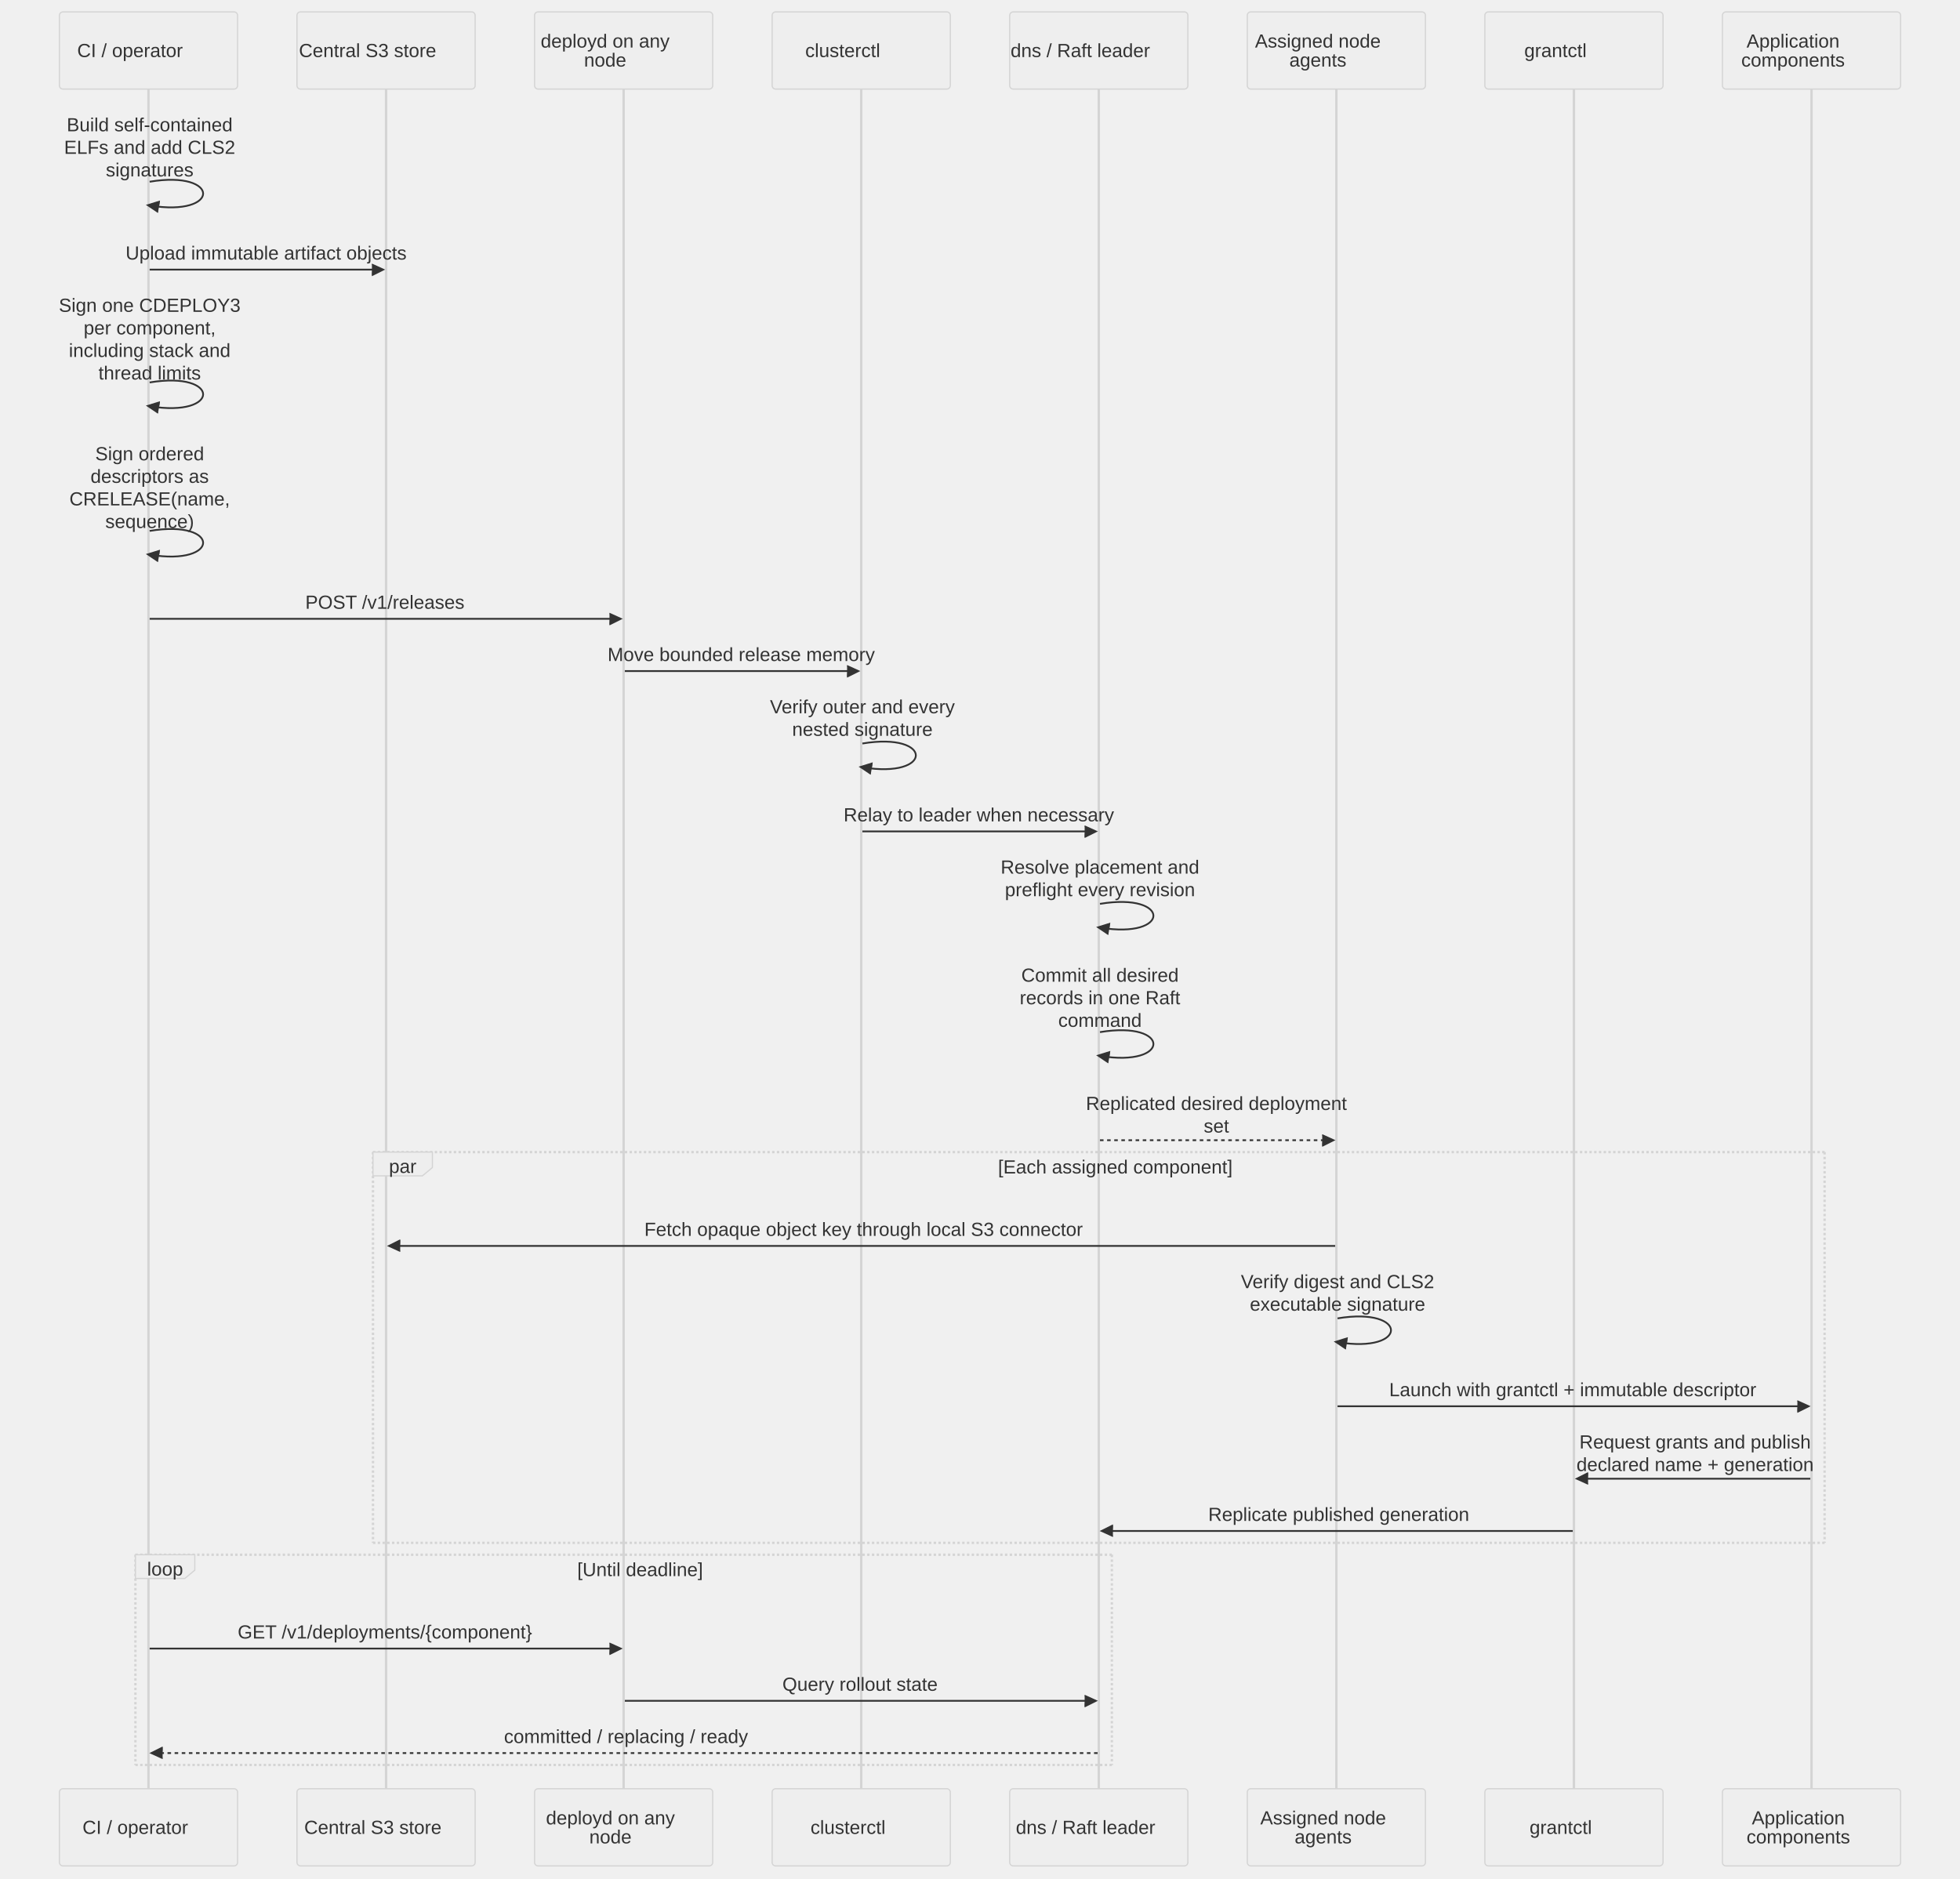
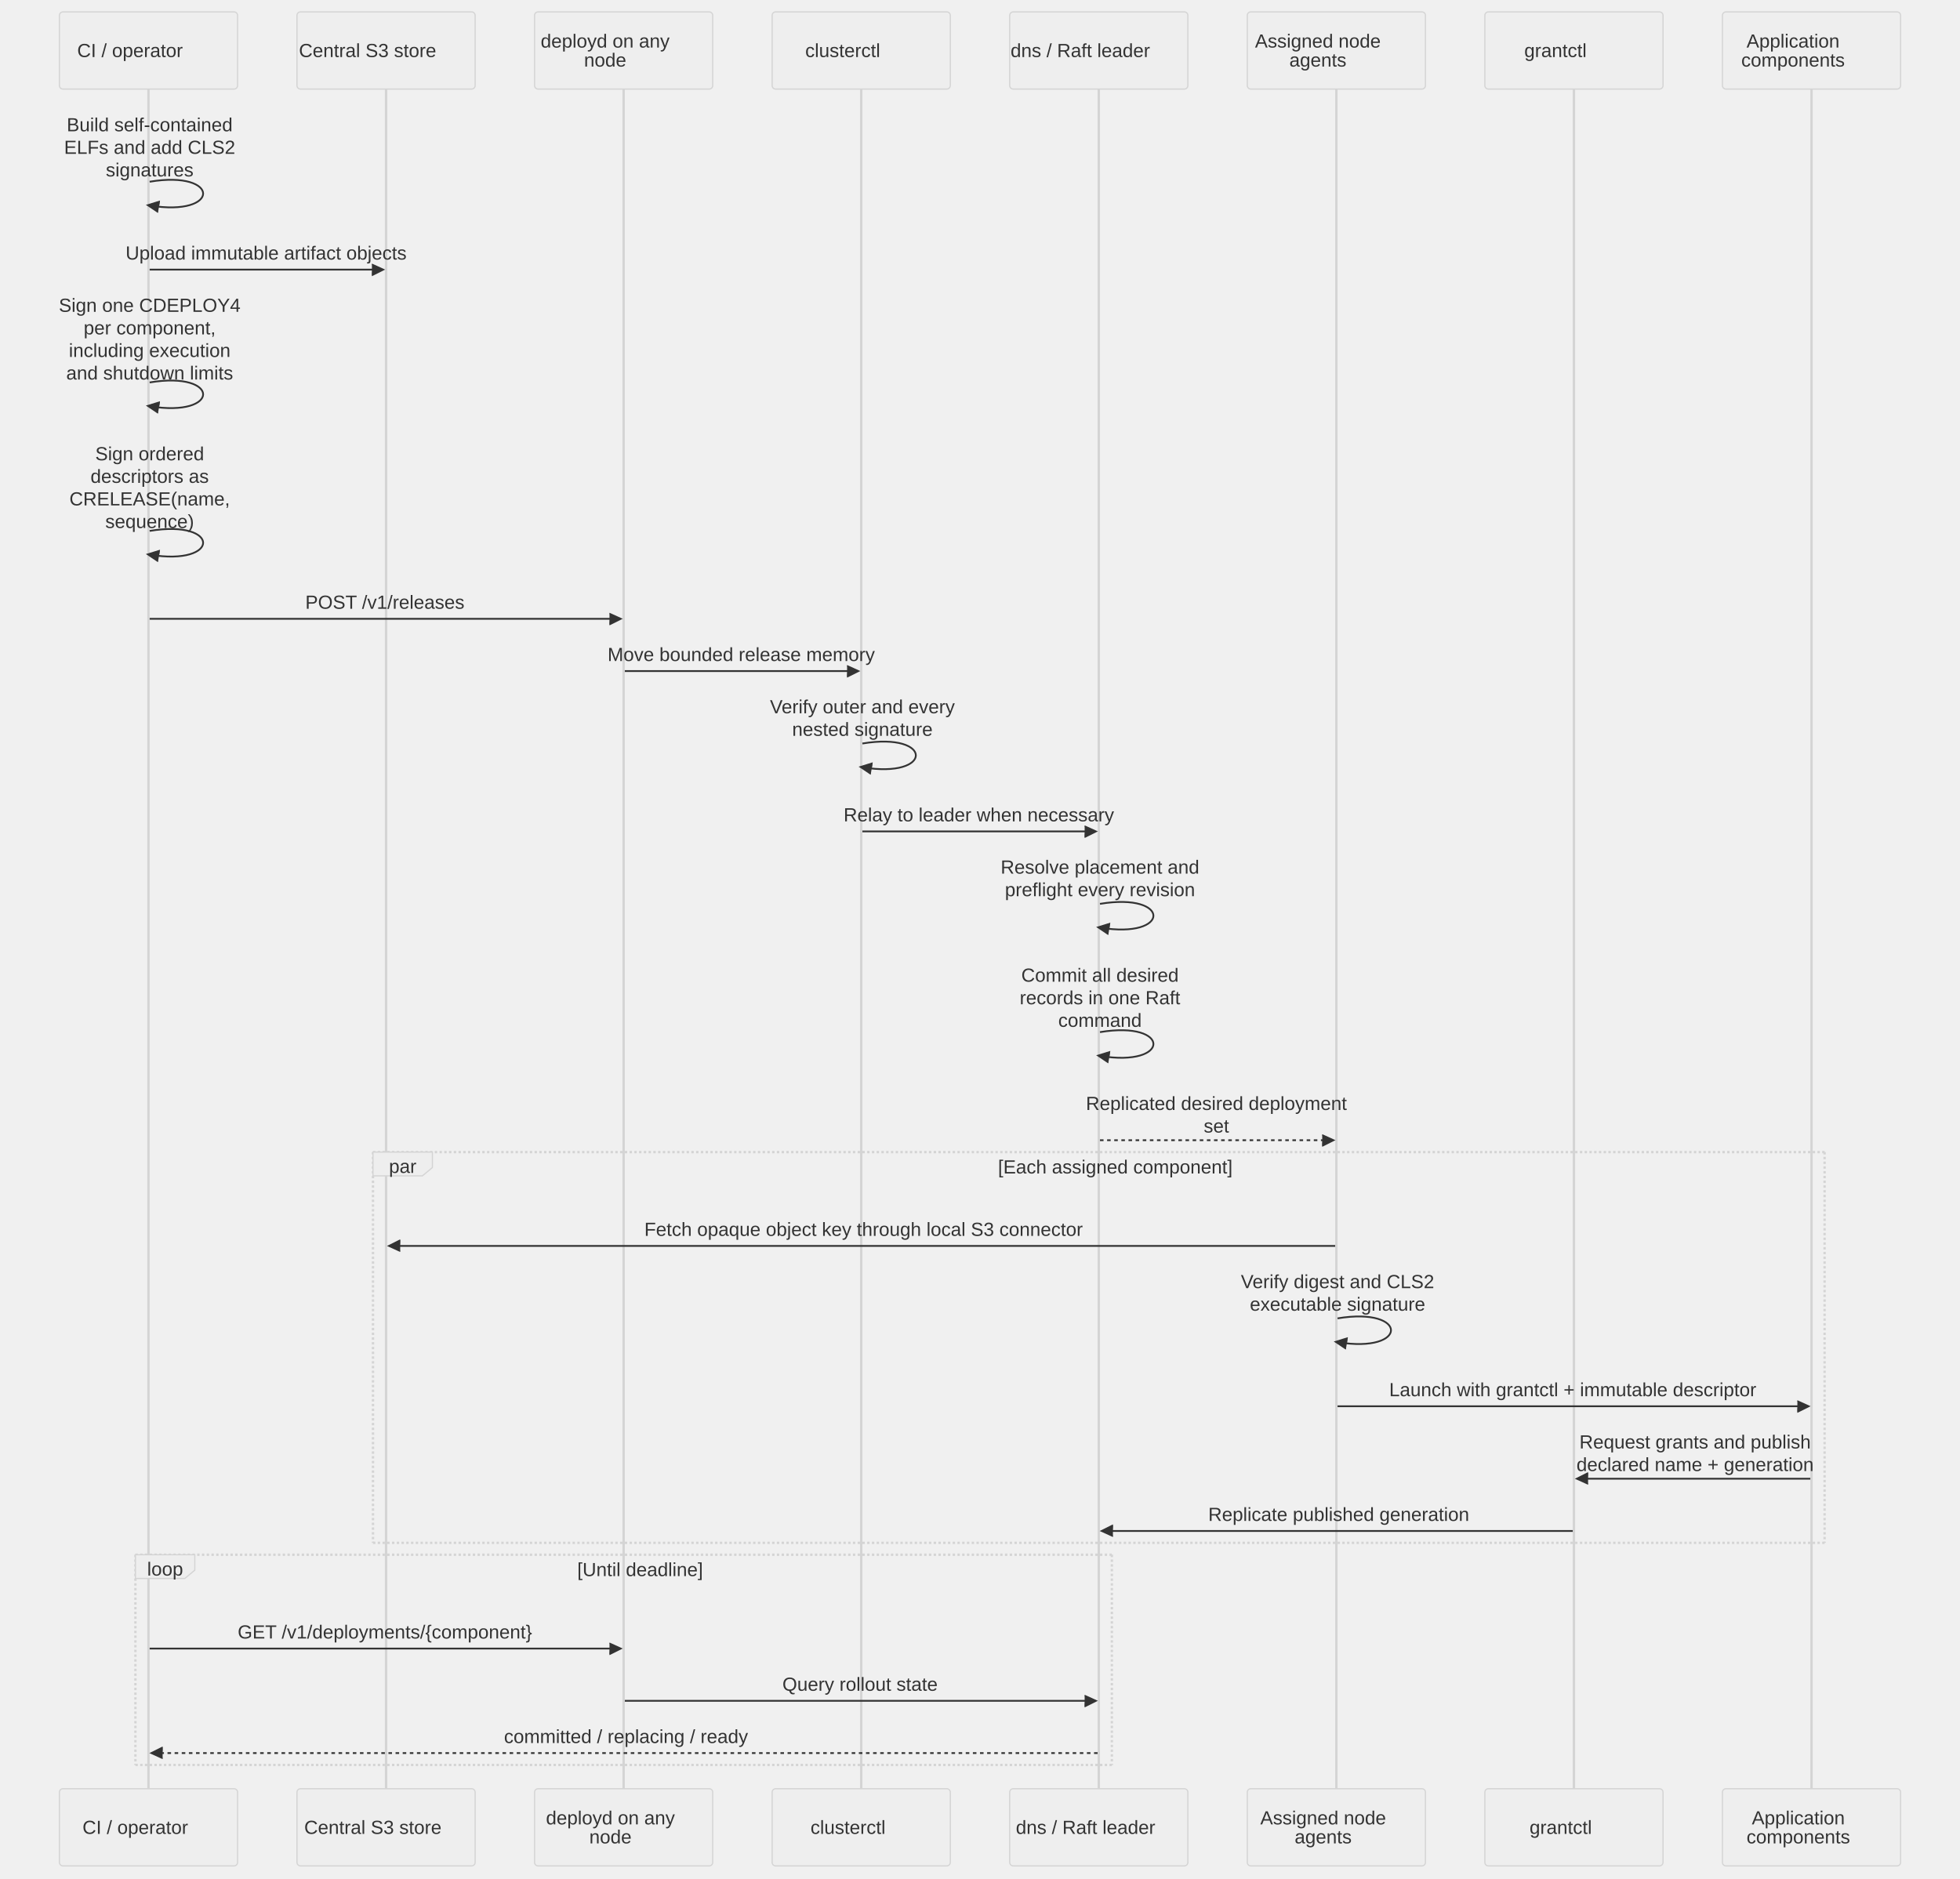
<svg xmlns="http://www.w3.org/2000/svg" xml:space="preserve" id="my-svg" width="100%" style="max-width: 1650px; background-color: white;" viewBox="-50 -10 1650 1582" role="graphics-document document" aria-roledescription="sequence">
  <g>
    <rect x="1400" y="1496" fill="#eaeaea" stroke="#666" width="150" height="65" name="P" rx="3" ry="3" class="actor actor-bottom" />
    <text x="1475" y="1528.5" dominant-baseline="central" alignment-baseline="central" class="actor actor-box" style="text-anchor: middle; font-size: 16px; font-weight: 400;">
      <tspan x="1475" dy="-8">Application</tspan>
    </text>
    <text x="1475" y="1528.5" dominant-baseline="central" alignment-baseline="central" class="actor actor-box" style="text-anchor: middle; font-size: 16px; font-weight: 400;">
      <tspan x="1475" dy="8">components</tspan>
    </text>
  </g>
  <g>
    <rect x="1200" y="1496" fill="#eaeaea" stroke="#666" width="150" height="65" name="G" rx="3" ry="3" class="actor actor-bottom" />
    <text x="1275" y="1528.5" dominant-baseline="central" alignment-baseline="central" class="actor actor-box" style="text-anchor: middle; font-size: 16px; font-weight: 400;">
      <tspan x="1275" dy="0">grantctl</tspan>
    </text>
  </g>
  <g>
    <rect x="1000" y="1496" fill="#eaeaea" stroke="#666" width="150" height="65" name="A" rx="3" ry="3" class="actor actor-bottom" />
    <text x="1075" y="1528.5" dominant-baseline="central" alignment-baseline="central" class="actor actor-box" style="text-anchor: middle; font-size: 16px; font-weight: 400;">
      <tspan x="1075" dy="-8">Assigned node</tspan>
    </text>
    <text x="1075" y="1528.5" dominant-baseline="central" alignment-baseline="central" class="actor actor-box" style="text-anchor: middle; font-size: 16px; font-weight: 400;">
      <tspan x="1075" dy="8">agents</tspan>
    </text>
  </g>
  <g>
    <rect x="800" y="1496" fill="#eaeaea" stroke="#666" width="150" height="65" name="R" rx="3" ry="3" class="actor actor-bottom" />
    <text x="875" y="1528.5" dominant-baseline="central" alignment-baseline="central" class="actor actor-box" style="text-anchor: middle; font-size: 16px; font-weight: 400;">
      <tspan x="875" dy="0">dns / Raft leader</tspan>
    </text>
  </g>
  <g>
    <rect x="600" y="1496" fill="#eaeaea" stroke="#666" width="150" height="65" name="X" rx="3" ry="3" class="actor actor-bottom" />
    <text x="675" y="1528.5" dominant-baseline="central" alignment-baseline="central" class="actor actor-box" style="text-anchor: middle; font-size: 16px; font-weight: 400;">
      <tspan x="675" dy="0">clusterctl</tspan>
    </text>
  </g>
  <g>
    <rect x="400" y="1496" fill="#eaeaea" stroke="#666" width="150" height="65" name="D" rx="3" ry="3" class="actor actor-bottom" />
    <text x="475" y="1528.5" dominant-baseline="central" alignment-baseline="central" class="actor actor-box" style="text-anchor: middle; font-size: 16px; font-weight: 400;">
      <tspan x="475" dy="-8">deployd on any</tspan>
    </text>
    <text x="475" y="1528.5" dominant-baseline="central" alignment-baseline="central" class="actor actor-box" style="text-anchor: middle; font-size: 16px; font-weight: 400;">
      <tspan x="475" dy="8">node</tspan>
    </text>
  </g>
  <g>
    <rect x="200" y="1496" fill="#eaeaea" stroke="#666" width="150" height="65" name="O" rx="3" ry="3" class="actor actor-bottom" />
    <text x="275" y="1528.5" dominant-baseline="central" alignment-baseline="central" class="actor actor-box" style="text-anchor: middle; font-size: 16px; font-weight: 400;">
      <tspan x="275" dy="0">Central S3 store</tspan>
    </text>
  </g>
  <g>
    <rect x="0" y="1496" fill="#eaeaea" stroke="#666" width="150" height="65" name="C" rx="3" ry="3" class="actor actor-bottom" />
    <text x="75" y="1528.5" dominant-baseline="central" alignment-baseline="central" class="actor actor-box" style="text-anchor: middle; font-size: 16px; font-weight: 400;">
      <tspan x="75" dy="0">CI / operator</tspan>
    </text>
  </g>
  <g>
    <line id="actor7" x1="1475" y1="65" x2="1475" y2="1496" class="actor-line 200" stroke-width="0.5px" stroke="#999" name="P" data-et="life-line" data-id="P" />
    <g id="root-7" data-et="participant" data-type="participant" data-id="P">
      <rect x="1400" y="0" fill="#eaeaea" stroke="#666" width="150" height="65" name="P" rx="3" ry="3" class="actor actor-top" />
      <text x="1475" y="32.5" dominant-baseline="central" alignment-baseline="central" class="actor actor-box" style="text-anchor: middle; font-size: 16px; font-weight: 400;">
        <tspan x="1475" dy="-8">Application</tspan>
      </text>
      <text x="1475" y="32.5" dominant-baseline="central" alignment-baseline="central" class="actor actor-box" style="text-anchor: middle; font-size: 16px; font-weight: 400;">
        <tspan x="1475" dy="8">components</tspan>
      </text>
    </g>
  </g>
  <g>
    <line id="actor6" x1="1275" y1="65" x2="1275" y2="1496" class="actor-line 200" stroke-width="0.5px" stroke="#999" name="G" data-et="life-line" data-id="G" />
    <g id="root-6" data-et="participant" data-type="participant" data-id="G">
      <rect x="1200" y="0" fill="#eaeaea" stroke="#666" width="150" height="65" name="G" rx="3" ry="3" class="actor actor-top" />
      <text x="1275" y="32.5" dominant-baseline="central" alignment-baseline="central" class="actor actor-box" style="text-anchor: middle; font-size: 16px; font-weight: 400;">
        <tspan x="1275" dy="0">grantctl</tspan>
      </text>
    </g>
  </g>
  <g>
    <line id="actor5" x1="1075" y1="65" x2="1075" y2="1496" class="actor-line 200" stroke-width="0.5px" stroke="#999" name="A" data-et="life-line" data-id="A" />
    <g id="root-5" data-et="participant" data-type="participant" data-id="A">
      <rect x="1000" y="0" fill="#eaeaea" stroke="#666" width="150" height="65" name="A" rx="3" ry="3" class="actor actor-top" />
      <text x="1075" y="32.5" dominant-baseline="central" alignment-baseline="central" class="actor actor-box" style="text-anchor: middle; font-size: 16px; font-weight: 400;">
        <tspan x="1075" dy="-8">Assigned node</tspan>
      </text>
      <text x="1075" y="32.5" dominant-baseline="central" alignment-baseline="central" class="actor actor-box" style="text-anchor: middle; font-size: 16px; font-weight: 400;">
        <tspan x="1075" dy="8">agents</tspan>
      </text>
    </g>
  </g>
  <g>
    <line id="actor4" x1="875" y1="65" x2="875" y2="1496" class="actor-line 200" stroke-width="0.5px" stroke="#999" name="R" data-et="life-line" data-id="R" />
    <g id="root-4" data-et="participant" data-type="participant" data-id="R">
      <rect x="800" y="0" fill="#eaeaea" stroke="#666" width="150" height="65" name="R" rx="3" ry="3" class="actor actor-top" />
      <text x="875" y="32.5" dominant-baseline="central" alignment-baseline="central" class="actor actor-box" style="text-anchor: middle; font-size: 16px; font-weight: 400;">
        <tspan x="875" dy="0">dns / Raft leader</tspan>
      </text>
    </g>
  </g>
  <g>
    <line id="actor3" x1="675" y1="65" x2="675" y2="1496" class="actor-line 200" stroke-width="0.5px" stroke="#999" name="X" data-et="life-line" data-id="X" />
    <g id="root-3" data-et="participant" data-type="participant" data-id="X">
      <rect x="600" y="0" fill="#eaeaea" stroke="#666" width="150" height="65" name="X" rx="3" ry="3" class="actor actor-top" />
      <text x="675" y="32.5" dominant-baseline="central" alignment-baseline="central" class="actor actor-box" style="text-anchor: middle; font-size: 16px; font-weight: 400;">
        <tspan x="675" dy="0">clusterctl</tspan>
      </text>
    </g>
  </g>
  <g>
    <line id="actor2" x1="475" y1="65" x2="475" y2="1496" class="actor-line 200" stroke-width="0.5px" stroke="#999" name="D" data-et="life-line" data-id="D" />
    <g id="root-2" data-et="participant" data-type="participant" data-id="D">
      <rect x="400" y="0" fill="#eaeaea" stroke="#666" width="150" height="65" name="D" rx="3" ry="3" class="actor actor-top" />
      <text x="475" y="32.5" dominant-baseline="central" alignment-baseline="central" class="actor actor-box" style="text-anchor: middle; font-size: 16px; font-weight: 400;">
        <tspan x="475" dy="-8">deployd on any</tspan>
      </text>
      <text x="475" y="32.5" dominant-baseline="central" alignment-baseline="central" class="actor actor-box" style="text-anchor: middle; font-size: 16px; font-weight: 400;">
        <tspan x="475" dy="8">node</tspan>
      </text>
    </g>
  </g>
  <g>
    <line id="actor1" x1="275" y1="65" x2="275" y2="1496" class="actor-line 200" stroke-width="0.5px" stroke="#999" name="O" data-et="life-line" data-id="O" />
    <g id="root-1" data-et="participant" data-type="participant" data-id="O">
      <rect x="200" y="0" fill="#eaeaea" stroke="#666" width="150" height="65" name="O" rx="3" ry="3" class="actor actor-top" />
      <text x="275" y="32.5" dominant-baseline="central" alignment-baseline="central" class="actor actor-box" style="text-anchor: middle; font-size: 16px; font-weight: 400;">
        <tspan x="275" dy="0">Central S3 store</tspan>
      </text>
    </g>
  </g>
  <g>
    <line id="actor0" x1="75" y1="65" x2="75" y2="1496" class="actor-line 200" stroke-width="0.5px" stroke="#999" name="C" data-et="life-line" data-id="C" />
    <g id="root-0" data-et="participant" data-type="participant" data-id="C">
      <rect x="0" y="0" fill="#eaeaea" stroke="#666" width="150" height="65" name="C" rx="3" ry="3" class="actor actor-top" />
      <text x="75" y="32.5" dominant-baseline="central" alignment-baseline="central" class="actor actor-box" style="text-anchor: middle; font-size: 16px; font-weight: 400;">
        <tspan x="75" dy="0">CI / operator</tspan>
      </text>
    </g>
  </g>
  <style>#my-svg{font-family:"trebuchet ms",verdana,arial,sans-serif;font-size:16px;fill:#000000;}@keyframes edge-animation-frame{from{stroke-dashoffset:0;}}@keyframes dash{to{stroke-dashoffset:0;}}#my-svg .edge-animation-slow{stroke-dasharray:9,5!important;stroke-dashoffset:900;animation:dash 50s linear infinite;stroke-linecap:round;}#my-svg .edge-animation-fast{stroke-dasharray:9,5!important;stroke-dashoffset:900;animation:dash 20s linear infinite;stroke-linecap:round;}#my-svg .error-icon{fill:#552222;}#my-svg .error-text{fill:#552222;stroke:#552222;}#my-svg .edge-thickness-normal{stroke-width:1px;}#my-svg .edge-thickness-thick{stroke-width:3.5px;}#my-svg .edge-pattern-solid{stroke-dasharray:0;}#my-svg .edge-thickness-invisible{stroke-width:0;fill:none;}#my-svg .edge-pattern-dashed{stroke-dasharray:3;}#my-svg .edge-pattern-dotted{stroke-dasharray:2;}#my-svg .marker{fill:#666;stroke:#666;}#my-svg .marker.cross{stroke:#666;}#my-svg svg{font-family:"trebuchet ms",verdana,arial,sans-serif;font-size:16px;}#my-svg p{margin:0;}#my-svg .actor{stroke:hsl(0, 0%, 83%);fill:#eee;stroke-width:1;}#my-svg rect.actor.outer-path[data-look="neo"]{filter:drop-shadow( 1px 2px 2px rgba(185,185,185,1));}#my-svg rect.note[data-look="neo"]{stroke:#999;fill:#666;filter:drop-shadow( 1px 2px 2px rgba(185,185,185,1));}#my-svg text.actor&gt;tspan{fill:#333;stroke:none;}#my-svg .actor-line{stroke:hsl(0, 0%, 83%);}#my-svg .innerArc{stroke-width:1.5;stroke-dasharray:none;}#my-svg .messageLine0{stroke-width:1.5;stroke-dasharray:none;stroke:#333;}#my-svg .messageLine1{stroke-width:1.5;stroke-dasharray:2,2;stroke:#333;}#my-svg [id$="-arrowhead"] path{fill:#333;stroke:#333;}#my-svg .sequenceNumber{fill:white;}#my-svg [id$="-sequencenumber"]{fill:#333;}#my-svg [id$="-crosshead"] path{fill:#333;stroke:#333;}#my-svg .messageText{fill:#333;stroke:none;}#my-svg .labelBox{stroke:hsl(0, 0%, 83%);fill:#eee;filter:none;}#my-svg .labelText,#my-svg .labelText&gt;tspan{fill:#333;stroke:none;}#my-svg .loopText,#my-svg .loopText&gt;tspan{fill:#333;stroke:none;}#my-svg .loopLine{stroke-width:2px;stroke-dasharray:2,2;stroke:hsl(0, 0%, 83%);fill:hsl(0, 0%, 83%);}#my-svg .note{stroke:#999;fill:#666;}#my-svg .noteText,#my-svg .noteText&gt;tspan{fill:#fff;stroke:none;font-weight:normal;}#my-svg .activation0{fill:#f4f4f4;stroke:#666;}#my-svg .activation1{fill:#f4f4f4;stroke:#666;}#my-svg .activation2{fill:#f4f4f4;stroke:#666;}#my-svg .actorPopupMenu{position:absolute;}#my-svg .actorPopupMenuPanel{position:absolute;fill:#eee;box-shadow:0px 8px 16px 0px rgba(0,0,0,0.2);filter:drop-shadow(3px 5px 2px rgb(0 0 0 / 0.4));}#my-svg .actor-man circle,#my-svg line{fill:#eee;stroke-width:2px;}#my-svg g rect.rect{filter:drop-shadow( 1px 2px 2px rgba(185,185,185,1));stroke:#999;}#my-svg .node .neo-node{stroke:#999;}#my-svg [data-look="neo"].node rect,#my-svg [data-look="neo"].cluster rect,#my-svg [data-look="neo"].node polygon{stroke:url(#my-svg-gradient);filter:drop-shadow( 1px 2px 2px rgba(185,185,185,1));}#my-svg [data-look="neo"].node path{stroke:url(#my-svg-gradient);stroke-width:1px;}#my-svg [data-look="neo"].node .outer-path{filter:drop-shadow( 1px 2px 2px rgba(185,185,185,1));}#my-svg [data-look="neo"].node .neo-line path{stroke:#999;filter:none;}#my-svg [data-look="neo"].node circle{stroke:url(#my-svg-gradient);filter:drop-shadow( 1px 2px 2px rgba(185,185,185,1));}#my-svg [data-look="neo"].node circle .state-start{fill:#000000;}#my-svg [data-look="neo"].icon-shape .icon{fill:url(#my-svg-gradient);filter:drop-shadow( 1px 2px 2px rgba(185,185,185,1));}#my-svg [data-look="neo"].icon-shape .icon-neo path{stroke:url(#my-svg-gradient);filter:drop-shadow( 1px 2px 2px rgba(185,185,185,1));}#my-svg :root{--mermaid-font-family:"trebuchet ms",verdana,arial,sans-serif;}</style>
  <g />
  <defs>
    <symbol id="my-svg-computer" width="24" height="24">
      <path transform="scale(.5)" d="M2 2v13h20v-13h-20zm18 11h-16v-9h16v9zm-10.228 6l.466-1h3.524l.467 1h-4.457zm14.228 3h-24l2-6h2.104l-1.33 4h18.45l-1.297-4h2.073l2 6zm-5-10h-14v-7h14v7z" />
    </symbol>
  </defs>
  <defs>
    <symbol id="my-svg-database" fill-rule="evenodd" clip-rule="evenodd">
      <path transform="scale(.5)" d="M12.258.001l.256.004.255.005.253.008.251.01.249.012.247.015.246.016.242.019.241.02.239.023.236.024.233.027.231.028.229.031.225.032.223.034.22.036.217.038.214.04.211.041.208.043.205.045.201.046.198.048.194.05.191.051.187.053.183.054.18.056.175.057.172.059.168.06.163.061.16.063.155.064.15.066.074.033.073.033.071.034.07.034.069.035.068.035.067.035.066.035.064.036.064.036.062.036.06.036.06.037.058.037.058.037.055.038.055.038.053.038.052.038.051.039.05.039.048.039.047.039.045.04.044.04.043.04.041.04.04.041.039.041.037.041.036.041.034.041.033.042.032.042.03.042.029.042.027.042.026.043.024.043.023.043.021.043.02.043.018.044.017.043.015.044.013.044.012.044.011.045.009.044.007.045.006.045.004.045.002.045.001.045v17l-.001.045-.002.045-.004.045-.006.045-.007.045-.009.044-.011.045-.012.044-.013.044-.015.044-.017.043-.018.044-.02.043-.021.043-.023.043-.024.043-.026.043-.027.042-.029.042-.03.042-.032.042-.033.042-.034.041-.036.041-.037.041-.039.041-.04.041-.041.04-.043.04-.044.04-.045.04-.047.039-.048.039-.05.039-.051.039-.052.038-.053.038-.055.038-.055.038-.058.037-.058.037-.06.037-.06.036-.062.036-.064.036-.064.036-.066.035-.067.035-.068.035-.069.035-.07.034-.071.034-.073.033-.074.033-.15.066-.155.064-.16.063-.163.061-.168.06-.172.059-.175.057-.18.056-.183.054-.187.053-.191.051-.194.05-.198.048-.201.046-.205.045-.208.043-.211.041-.214.04-.217.038-.22.036-.223.034-.225.032-.229.031-.231.028-.233.027-.236.024-.239.023-.241.02-.242.019-.246.016-.247.015-.249.012-.251.01-.253.008-.255.005-.256.004-.258.001-.258-.001-.256-.004-.255-.005-.253-.008-.251-.01-.249-.012-.247-.015-.245-.016-.243-.019-.241-.02-.238-.023-.236-.024-.234-.027-.231-.028-.228-.031-.226-.032-.223-.034-.22-.036-.217-.038-.214-.04-.211-.041-.208-.043-.204-.045-.201-.046-.198-.048-.195-.05-.19-.051-.187-.053-.184-.054-.179-.056-.176-.057-.172-.059-.167-.06-.164-.061-.159-.063-.155-.064-.151-.066-.074-.033-.072-.033-.072-.034-.07-.034-.069-.035-.068-.035-.067-.035-.066-.035-.064-.036-.063-.036-.062-.036-.061-.036-.06-.037-.058-.037-.057-.037-.056-.038-.055-.038-.053-.038-.052-.038-.051-.039-.049-.039-.049-.039-.046-.039-.046-.04-.044-.04-.043-.04-.041-.04-.04-.041-.039-.041-.037-.041-.036-.041-.034-.041-.033-.042-.032-.042-.03-.042-.029-.042-.027-.042-.026-.043-.024-.043-.023-.043-.021-.043-.02-.043-.018-.044-.017-.043-.015-.044-.013-.044-.012-.044-.011-.045-.009-.044-.007-.045-.006-.045-.004-.045-.002-.045-.001-.045v-17l.001-.045.002-.045.004-.045.006-.045.007-.045.009-.044.011-.045.012-.044.013-.044.015-.044.017-.043.018-.044.02-.043.021-.043.023-.043.024-.043.026-.043.027-.042.029-.042.03-.042.032-.042.033-.042.034-.041.036-.041.037-.041.039-.041.04-.041.041-.04.043-.04.044-.04.046-.04.046-.039.049-.039.049-.039.051-.039.052-.038.053-.038.055-.038.056-.038.057-.037.058-.037.06-.037.061-.036.062-.036.063-.036.064-.036.066-.035.067-.035.068-.035.069-.035.07-.034.072-.034.072-.033.074-.033.151-.066.155-.064.159-.063.164-.061.167-.06.172-.059.176-.057.179-.056.184-.054.187-.053.19-.051.195-.05.198-.048.201-.046.204-.045.208-.043.211-.041.214-.04.217-.038.22-.036.223-.034.226-.032.228-.031.231-.028.234-.027.236-.024.238-.023.241-.02.243-.019.245-.016.247-.015.249-.012.251-.01.253-.008.255-.005.256-.004.258-.001.258.001zm-9.258 20.499v.01l.001.021.003.021.004.022.005.021.006.022.007.022.009.023.01.022.011.023.012.023.013.023.015.023.016.024.017.023.018.024.019.024.021.024.022.025.023.024.024.025.052.049.056.05.061.051.066.051.07.051.075.051.079.052.084.052.088.052.092.052.097.052.102.051.105.052.11.052.114.051.119.051.123.051.127.05.131.05.135.05.139.048.144.049.147.047.152.047.155.047.16.045.163.045.167.043.171.043.176.041.178.041.183.039.187.039.19.037.194.035.197.035.202.033.204.031.209.03.212.029.216.027.219.025.222.024.226.021.23.02.233.018.236.016.24.015.243.012.246.01.249.008.253.005.256.004.259.001.26-.001.257-.004.254-.005.25-.008.247-.011.244-.012.241-.014.237-.016.233-.018.231-.021.226-.021.224-.024.22-.026.216-.027.212-.028.21-.031.205-.031.202-.034.198-.034.194-.036.191-.037.187-.039.183-.04.179-.04.175-.042.172-.043.168-.044.163-.045.16-.046.155-.046.152-.047.148-.048.143-.049.139-.049.136-.05.131-.05.126-.05.123-.051.118-.052.114-.051.11-.052.106-.052.101-.052.096-.052.092-.052.088-.053.083-.051.079-.052.074-.052.07-.051.065-.051.06-.051.056-.05.051-.05.023-.024.023-.025.021-.024.02-.024.019-.024.018-.024.017-.024.015-.023.014-.024.013-.023.012-.023.01-.023.01-.022.008-.022.006-.022.006-.022.004-.022.004-.021.001-.021.001-.021v-4.127l-.077.055-.08.053-.083.054-.085.053-.087.052-.09.052-.093.051-.095.05-.097.05-.1.049-.102.049-.105.048-.106.047-.109.047-.111.046-.114.045-.115.045-.118.044-.12.043-.122.042-.124.042-.126.041-.128.04-.13.04-.132.038-.134.038-.135.037-.138.037-.139.035-.142.035-.143.034-.144.033-.147.032-.148.031-.15.03-.151.03-.153.029-.154.027-.156.027-.158.026-.159.025-.161.024-.162.023-.163.022-.165.021-.166.02-.167.019-.169.018-.169.017-.171.016-.173.015-.173.014-.175.013-.175.012-.177.011-.178.01-.179.008-.179.008-.181.006-.182.005-.182.004-.184.003-.184.002h-.37l-.184-.002-.184-.003-.182-.004-.182-.005-.181-.006-.179-.008-.179-.008-.178-.01-.176-.011-.176-.012-.175-.013-.173-.014-.172-.015-.171-.016-.17-.017-.169-.018-.167-.019-.166-.02-.165-.021-.163-.022-.162-.023-.161-.024-.159-.025-.157-.026-.156-.027-.155-.027-.153-.029-.151-.03-.15-.03-.148-.031-.146-.032-.145-.033-.143-.034-.141-.035-.14-.035-.137-.037-.136-.037-.134-.038-.132-.038-.13-.04-.128-.04-.126-.041-.124-.042-.122-.042-.12-.044-.117-.043-.116-.045-.113-.045-.112-.046-.109-.047-.106-.047-.105-.048-.102-.049-.1-.049-.097-.05-.095-.05-.093-.052-.09-.051-.087-.052-.085-.053-.083-.054-.08-.054-.077-.054v4.127zm0-5.654v.011l.001.021.003.021.004.021.005.022.006.022.007.022.009.022.01.022.011.023.012.023.013.023.015.024.016.023.017.024.018.024.019.024.021.024.022.024.023.025.024.024.052.05.056.05.061.05.066.051.07.051.075.052.079.051.084.052.088.052.092.052.097.052.102.052.105.052.11.051.114.051.119.052.123.05.127.051.131.05.135.049.139.049.144.048.147.048.152.047.155.046.16.045.163.045.167.044.171.042.176.042.178.04.183.04.187.038.19.037.194.036.197.034.202.033.204.032.209.03.212.028.216.027.219.025.222.024.226.022.23.02.233.018.236.016.24.014.243.012.246.01.249.008.253.006.256.003.259.001.26-.001.257-.003.254-.006.25-.008.247-.01.244-.012.241-.015.237-.016.233-.018.231-.02.226-.022.224-.024.22-.025.216-.027.212-.029.21-.03.205-.032.202-.033.198-.035.194-.036.191-.037.187-.039.183-.039.179-.041.175-.042.172-.043.168-.044.163-.045.16-.045.155-.047.152-.047.148-.048.143-.048.139-.05.136-.049.131-.05.126-.051.123-.051.118-.051.114-.052.11-.052.106-.052.101-.052.096-.052.092-.052.088-.052.083-.052.079-.052.074-.051.07-.052.065-.051.06-.05.056-.051.051-.049.023-.025.023-.024.021-.025.02-.024.019-.024.018-.024.017-.024.015-.023.014-.023.013-.024.012-.022.01-.023.01-.023.008-.022.006-.022.006-.022.004-.021.004-.022.001-.021.001-.021v-4.139l-.077.054-.08.054-.083.054-.085.052-.087.053-.09.051-.093.051-.095.051-.097.05-.1.049-.102.049-.105.048-.106.047-.109.047-.111.046-.114.045-.115.044-.118.044-.12.044-.122.042-.124.042-.126.041-.128.04-.13.039-.132.039-.134.038-.135.037-.138.036-.139.036-.142.035-.143.033-.144.033-.147.033-.148.031-.15.03-.151.03-.153.028-.154.028-.156.027-.158.026-.159.025-.161.024-.162.023-.163.022-.165.021-.166.02-.167.019-.169.018-.169.017-.171.016-.173.015-.173.014-.175.013-.175.012-.177.011-.178.009-.179.009-.179.007-.181.007-.182.005-.182.004-.184.003-.184.002h-.37l-.184-.002-.184-.003-.182-.004-.182-.005-.181-.007-.179-.007-.179-.009-.178-.009-.176-.011-.176-.012-.175-.013-.173-.014-.172-.015-.171-.016-.17-.017-.169-.018-.167-.019-.166-.02-.165-.021-.163-.022-.162-.023-.161-.024-.159-.025-.157-.026-.156-.027-.155-.028-.153-.028-.151-.03-.15-.03-.148-.031-.146-.033-.145-.033-.143-.033-.141-.035-.14-.036-.137-.036-.136-.037-.134-.038-.132-.039-.13-.039-.128-.04-.126-.041-.124-.042-.122-.043-.12-.043-.117-.044-.116-.044-.113-.046-.112-.046-.109-.046-.106-.047-.105-.048-.102-.049-.1-.049-.097-.05-.095-.051-.093-.051-.09-.051-.087-.053-.085-.052-.083-.054-.08-.054-.077-.054v4.139zm0-5.666v.011l.001.02.003.022.004.021.005.022.006.021.007.022.009.023.01.022.011.023.012.023.013.023.015.023.016.024.017.024.018.023.019.024.021.025.022.024.023.024.024.025.052.05.056.05.061.05.066.051.07.051.075.052.079.051.084.052.088.052.092.052.097.052.102.052.105.051.11.052.114.051.119.051.123.051.127.05.131.05.135.05.139.049.144.048.147.048.152.047.155.046.16.045.163.045.167.043.171.043.176.042.178.04.183.04.187.038.19.037.194.036.197.034.202.033.204.032.209.03.212.028.216.027.219.025.222.024.226.021.23.02.233.018.236.017.24.014.243.012.246.01.249.008.253.006.256.003.259.001.26-.001.257-.003.254-.006.25-.008.247-.01.244-.013.241-.014.237-.016.233-.018.231-.02.226-.022.224-.024.22-.025.216-.027.212-.029.21-.03.205-.032.202-.033.198-.035.194-.036.191-.037.187-.039.183-.039.179-.041.175-.042.172-.043.168-.044.163-.045.16-.045.155-.047.152-.047.148-.048.143-.049.139-.049.136-.049.131-.051.126-.05.123-.051.118-.052.114-.051.11-.052.106-.052.101-.052.096-.052.092-.052.088-.052.083-.052.079-.052.074-.052.07-.051.065-.051.06-.051.056-.05.051-.049.023-.025.023-.025.021-.024.02-.024.019-.024.018-.024.017-.024.015-.023.014-.024.013-.023.012-.023.01-.022.01-.023.008-.022.006-.022.006-.022.004-.022.004-.021.001-.021.001-.021v-4.153l-.077.054-.08.054-.083.053-.085.053-.087.053-.09.051-.093.051-.095.051-.097.05-.1.049-.102.048-.105.048-.106.048-.109.046-.111.046-.114.046-.115.044-.118.044-.12.043-.122.043-.124.042-.126.041-.128.04-.13.039-.132.039-.134.038-.135.037-.138.036-.139.036-.142.034-.143.034-.144.033-.147.032-.148.032-.15.03-.151.03-.153.028-.154.028-.156.027-.158.026-.159.024-.161.024-.162.023-.163.023-.165.021-.166.02-.167.019-.169.018-.169.017-.171.016-.173.015-.173.014-.175.013-.175.012-.177.01-.178.01-.179.009-.179.007-.181.006-.182.006-.182.004-.184.003-.184.001-.185.001-.185-.001-.184-.001-.184-.003-.182-.004-.182-.006-.181-.006-.179-.007-.179-.009-.178-.01-.176-.01-.176-.012-.175-.013-.173-.014-.172-.015-.171-.016-.17-.017-.169-.018-.167-.019-.166-.02-.165-.021-.163-.023-.162-.023-.161-.024-.159-.024-.157-.026-.156-.027-.155-.028-.153-.028-.151-.03-.15-.03-.148-.032-.146-.032-.145-.033-.143-.034-.141-.034-.14-.036-.137-.036-.136-.037-.134-.038-.132-.039-.13-.039-.128-.041-.126-.041-.124-.041-.122-.043-.12-.043-.117-.044-.116-.044-.113-.046-.112-.046-.109-.046-.106-.048-.105-.048-.102-.048-.1-.05-.097-.049-.095-.051-.093-.051-.09-.052-.087-.052-.085-.053-.083-.053-.08-.054-.077-.054v4.153zm8.74-8.179l-.257.004-.254.005-.25.008-.247.011-.244.012-.241.014-.237.016-.233.018-.231.021-.226.022-.224.023-.22.026-.216.027-.212.028-.21.031-.205.032-.202.033-.198.034-.194.036-.191.038-.187.038-.183.04-.179.041-.175.042-.172.043-.168.043-.163.045-.16.046-.155.046-.152.048-.148.048-.143.048-.139.049-.136.05-.131.05-.126.051-.123.051-.118.051-.114.052-.11.052-.106.052-.101.052-.096.052-.092.052-.088.052-.083.052-.079.052-.074.051-.07.052-.065.051-.06.05-.056.05-.051.05-.023.025-.023.024-.021.024-.02.025-.019.024-.018.024-.017.023-.015.024-.014.023-.013.023-.012.023-.01.023-.01.022-.008.022-.006.023-.006.021-.004.022-.004.021-.001.021-.001.021.001.021.001.021.004.021.004.022.006.021.006.023.008.022.01.022.01.023.012.023.013.023.014.023.015.024.017.023.018.024.019.024.02.025.021.024.023.024.023.025.051.05.056.05.06.05.065.051.07.052.074.051.079.052.083.052.088.052.092.052.096.052.101.052.106.052.11.052.114.052.118.051.123.051.126.051.131.05.136.05.139.049.143.048.148.048.152.048.155.046.16.046.163.045.168.043.172.043.175.042.179.041.183.04.187.038.191.038.194.036.198.034.202.033.205.032.21.031.212.028.216.027.22.026.224.023.226.022.231.021.233.018.237.016.241.014.244.012.247.011.25.008.254.005.257.004.26.001.26-.001.257-.004.254-.005.25-.008.247-.011.244-.012.241-.014.237-.016.233-.018.231-.021.226-.022.224-.023.22-.026.216-.027.212-.028.21-.031.205-.032.202-.033.198-.034.194-.036.191-.038.187-.038.183-.04.179-.041.175-.042.172-.043.168-.043.163-.045.16-.046.155-.046.152-.048.148-.048.143-.048.139-.049.136-.05.131-.05.126-.051.123-.051.118-.051.114-.052.11-.052.106-.052.101-.052.096-.052.092-.052.088-.052.083-.052.079-.052.074-.051.07-.052.065-.051.06-.05.056-.05.051-.05.023-.025.023-.024.021-.024.02-.025.019-.024.018-.024.017-.023.015-.024.014-.023.013-.023.012-.023.01-.023.01-.022.008-.022.006-.023.006-.021.004-.022.004-.021.001-.021.001-.021-.001-.021-.001-.021-.004-.021-.004-.022-.006-.021-.006-.023-.008-.022-.01-.022-.01-.023-.012-.023-.013-.023-.014-.023-.015-.024-.017-.023-.018-.024-.019-.024-.02-.025-.021-.024-.023-.024-.023-.025-.051-.05-.056-.05-.06-.05-.065-.051-.07-.052-.074-.051-.079-.052-.083-.052-.088-.052-.092-.052-.096-.052-.101-.052-.106-.052-.11-.052-.114-.052-.118-.051-.123-.051-.126-.051-.131-.05-.136-.05-.139-.049-.143-.048-.148-.048-.152-.048-.155-.046-.16-.046-.163-.045-.168-.043-.172-.043-.175-.042-.179-.041-.183-.04-.187-.038-.191-.038-.194-.036-.198-.034-.202-.033-.205-.032-.21-.031-.212-.028-.216-.027-.22-.026-.224-.023-.226-.022-.231-.021-.233-.018-.237-.016-.241-.014-.244-.012-.247-.011-.25-.008-.254-.005-.257-.004-.26-.001-.26.001z" />
    </symbol>
  </defs>
  <defs>
    <symbol id="my-svg-clock" width="24" height="24">
      <path transform="scale(.5)" d="M12 2c5.514 0 10 4.486 10 10s-4.486 10-10 10-10-4.486-10-10 4.486-10 10-10zm0-2c-6.627 0-12 5.373-12 12s5.373 12 12 12 12-5.373 12-12-5.373-12-12-12zm5.848 12.459c.202.038.202.333.001.372-1.907.361-6.045 1.111-6.547 1.111-.719 0-1.301-.582-1.301-1.301 0-.512.77-5.447 1.125-7.445.034-.192.312-.181.343.014l.985 6.238 5.394 1.011z" />
    </symbol>
  </defs>
  <defs>
    <marker id="my-svg-arrowhead" refX="7.9" refY="5" markerUnits="userSpaceOnUse" markerWidth="12" markerHeight="12" orient="auto-start-reverse">
      <path d="M -1 0 L 10 5 L 0 10 z" />
    </marker>
  </defs>
  <defs>
    <marker id="my-svg-crosshead" markerWidth="15" markerHeight="8" orient="auto" refX="4" refY="4.5">
      <path fill="none" stroke="#000000" stroke-width="1pt" d="M 1,2 L 6,7 M 6,2 L 1,7" style="stroke-dasharray: 0, 0;" />
    </marker>
  </defs>
  <defs>
    <marker id="my-svg-filled-head" refX="15.5" refY="7" markerWidth="20" markerHeight="28" orient="auto">
      <path d="M 18,7 L9,13 L14,7 L9,1 Z" />
    </marker>
  </defs>
  <defs>
    <marker id="my-svg-sequencenumber" refX="15" refY="15" markerWidth="60" markerHeight="40" orient="auto">
      <circle cx="15" cy="15" r="6" />
    </marker>
  </defs>
  <defs>
    <marker id="my-svg-solidTopArrowHead" refX="7.9" refY="7.25" markerUnits="userSpaceOnUse" markerWidth="12" markerHeight="12" orient="auto-start-reverse">
      <path d="M 0 0 L 10 8 L 0 8 z" />
    </marker>
  </defs>
  <defs>
    <marker id="my-svg-solidBottomArrowHead" refX="7.9" refY="0.75" markerUnits="userSpaceOnUse" markerWidth="12" markerHeight="12" orient="auto-start-reverse">
      <path d="M 0 0 L 10 0 L 0 8 z" />
    </marker>
  </defs>
  <defs>
    <marker id="my-svg-stickTopArrowHead" refX="7.5" refY="7" markerUnits="userSpaceOnUse" markerWidth="12" markerHeight="12" orient="auto-start-reverse">
      <path d="M 0 0 L 7 7" stroke="black" stroke-width="1.5" fill="none" />
    </marker>
  </defs>
  <defs>
    <marker id="my-svg-stickBottomArrowHead" refX="7.5" refY="0" markerUnits="userSpaceOnUse" markerWidth="12" markerHeight="12" orient="auto-start-reverse">
      <path d="M 0 7 L 7 0" stroke="black" stroke-width="1.5" fill="none" />
    </marker>
  </defs>
  <g data-et="control-structure" data-id="i17">
    <line x1="264" y1="960" x2="1486" y2="960" class="loopLine" />
    <line x1="1486" y1="960" x2="1486" y2="1289" class="loopLine" />
    <line x1="264" y1="1289" x2="1486" y2="1289" class="loopLine" />
    <line x1="264" y1="960" x2="264" y2="1289" class="loopLine" />
    <polygon points="264,960 314,960 314,973 305.6,980 264,980" class="labelBox" />
    <text x="289" y="973" text-anchor="middle" dominant-baseline="middle" alignment-baseline="middle" class="labelText" style="font-size: 16px; font-weight: 400;">par</text>
    <text x="900" y="978" text-anchor="middle" class="loopText" style="font-size: 16px; font-weight: 400;">
      <tspan x="900">[Each assigned component]</tspan>
    </text>
  </g>
  <g data-et="control-structure" data-id="i22">
    <line x1="64" y1="1299" x2="886" y2="1299" class="loopLine" />
    <line x1="886" y1="1299" x2="886" y2="1476" class="loopLine" />
    <line x1="64" y1="1476" x2="886" y2="1476" class="loopLine" />
    <line x1="64" y1="1299" x2="64" y2="1476" class="loopLine" />
    <polygon points="64,1299 114,1299 114,1312 105.6,1319 64,1319" class="labelBox" />
    <text x="89" y="1312" text-anchor="middle" dominant-baseline="middle" alignment-baseline="middle" class="labelText" style="font-size: 16px; font-weight: 400;">loop</text>
    <text x="500" y="1317" text-anchor="middle" class="loopText" style="font-size: 16px; font-weight: 400;">
      <tspan x="500">[Until deadline]</tspan>
    </text>
  </g>
  <text x="76" y="80" text-anchor="middle" dominant-baseline="middle" alignment-baseline="middle" class="messageText" dy="1em" style="font-size: 16px; font-weight: 400;">Build self-contained</text>
  <text x="76" y="99" text-anchor="middle" dominant-baseline="middle" alignment-baseline="middle" class="messageText" dy="1em" style="font-size: 16px; font-weight: 400;">ELFs and add CLS2</text>
  <text x="76" y="118" text-anchor="middle" dominant-baseline="middle" alignment-baseline="middle" class="messageText" dy="1em" style="font-size: 16px; font-weight: 400;">signatures</text>
  <path d="M 76,143 C 136,133 136,173 76,163" class="messageLine0" data-et="message" data-id="i0" data-from="C" data-to="C" stroke-width="2" stroke="none" marker-end="url(#my-svg-arrowhead)" style="fill: none;" />
  <text x="174" y="188" text-anchor="middle" dominant-baseline="middle" alignment-baseline="middle" class="messageText" dy="1em" style="font-size: 16px; font-weight: 400;">Upload immutable artifact objects</text>
  <line x1="76" y1="217" x2="271" y2="217" class="messageLine0" data-et="message" data-id="i1" data-from="C" data-to="O" stroke-width="2" stroke="none" marker-end="url(#my-svg-arrowhead)" style="fill: none;" />
-   <text x="76" y="232" text-anchor="middle" dominant-baseline="middle" alignment-baseline="middle" class="messageText" dy="1em" style="font-size: 16px; font-weight: 400;">Sign one CDEPLOY3</text>
+   <text x="76" y="232" text-anchor="middle" dominant-baseline="middle" alignment-baseline="middle" class="messageText" dy="1em" style="font-size: 16px; font-weight: 400;">Sign one CDEPLOY4</text>
  <text x="76" y="251" text-anchor="middle" dominant-baseline="middle" alignment-baseline="middle" class="messageText" dy="1em" style="font-size: 16px; font-weight: 400;">per component,</text>
-   <text x="76" y="270" text-anchor="middle" dominant-baseline="middle" alignment-baseline="middle" class="messageText" dy="1em" style="font-size: 16px; font-weight: 400;">including stack and</text>
-   <text x="76" y="289" text-anchor="middle" dominant-baseline="middle" alignment-baseline="middle" class="messageText" dy="1em" style="font-size: 16px; font-weight: 400;">thread limits</text>
+   <text x="76" y="270" text-anchor="middle" dominant-baseline="middle" alignment-baseline="middle" class="messageText" dy="1em" style="font-size: 16px; font-weight: 400;">including execution</text>
+   <text x="76" y="289" text-anchor="middle" dominant-baseline="middle" alignment-baseline="middle" class="messageText" dy="1em" style="font-size: 16px; font-weight: 400;">and shutdown limits</text>
  <path d="M 76,312 C 136,302 136,342 76,332" class="messageLine0" data-et="message" data-id="i2" data-from="C" data-to="C" stroke-width="2" stroke="none" marker-end="url(#my-svg-arrowhead)" style="fill: none;" />
  <text x="76" y="357" text-anchor="middle" dominant-baseline="middle" alignment-baseline="middle" class="messageText" dy="1em" style="font-size: 16px; font-weight: 400;">Sign ordered</text>
  <text x="76" y="376" text-anchor="middle" dominant-baseline="middle" alignment-baseline="middle" class="messageText" dy="1em" style="font-size: 16px; font-weight: 400;">descriptors as</text>
  <text x="76" y="395" text-anchor="middle" dominant-baseline="middle" alignment-baseline="middle" class="messageText" dy="1em" style="font-size: 16px; font-weight: 400;">CRELEASE(name,</text>
  <text x="76" y="414" text-anchor="middle" dominant-baseline="middle" alignment-baseline="middle" class="messageText" dy="1em" style="font-size: 16px; font-weight: 400;">sequence)</text>
  <path d="M 76,437 C 136,427 136,467 76,457" class="messageLine0" data-et="message" data-id="i3" data-from="C" data-to="C" stroke-width="2" stroke="none" marker-end="url(#my-svg-arrowhead)" style="fill: none;" />
  <text x="274" y="482" text-anchor="middle" dominant-baseline="middle" alignment-baseline="middle" class="messageText" dy="1em" style="font-size: 16px; font-weight: 400;">POST /v1/releases</text>
  <line x1="76" y1="511" x2="471" y2="511" class="messageLine0" data-et="message" data-id="i4" data-from="C" data-to="D" stroke-width="2" stroke="none" marker-end="url(#my-svg-arrowhead)" style="fill: none;" />
  <text x="574" y="526" text-anchor="middle" dominant-baseline="middle" alignment-baseline="middle" class="messageText" dy="1em" style="font-size: 16px; font-weight: 400;">Move bounded release memory</text>
  <line x1="476" y1="555" x2="671" y2="555" class="messageLine0" data-et="message" data-id="i5" data-from="D" data-to="X" stroke-width="2" stroke="none" marker-end="url(#my-svg-arrowhead)" style="fill: none;" />
  <text x="676" y="570" text-anchor="middle" dominant-baseline="middle" alignment-baseline="middle" class="messageText" dy="1em" style="font-size: 16px; font-weight: 400;">Verify outer and every</text>
  <text x="676" y="589" text-anchor="middle" dominant-baseline="middle" alignment-baseline="middle" class="messageText" dy="1em" style="font-size: 16px; font-weight: 400;">nested signature</text>
  <path d="M 676,616 C 736,606 736,646 676,636" class="messageLine0" data-et="message" data-id="i6" data-from="X" data-to="X" stroke-width="2" stroke="none" marker-end="url(#my-svg-arrowhead)" style="fill: none;" />
  <text x="774" y="661" text-anchor="middle" dominant-baseline="middle" alignment-baseline="middle" class="messageText" dy="1em" style="font-size: 16px; font-weight: 400;">Relay to leader when necessary</text>
  <line x1="676" y1="690" x2="871" y2="690" class="messageLine0" data-et="message" data-id="i7" data-from="X" data-to="R" stroke-width="2" stroke="none" marker-end="url(#my-svg-arrowhead)" style="fill: none;" />
  <text x="876" y="705" text-anchor="middle" dominant-baseline="middle" alignment-baseline="middle" class="messageText" dy="1em" style="font-size: 16px; font-weight: 400;">Resolve placement and</text>
  <text x="876" y="724" text-anchor="middle" dominant-baseline="middle" alignment-baseline="middle" class="messageText" dy="1em" style="font-size: 16px; font-weight: 400;">preflight every revision</text>
  <path d="M 876,751 C 936,741 936,781 876,771" class="messageLine0" data-et="message" data-id="i8" data-from="R" data-to="R" stroke-width="2" stroke="none" marker-end="url(#my-svg-arrowhead)" style="fill: none;" />
  <text x="876" y="796" text-anchor="middle" dominant-baseline="middle" alignment-baseline="middle" class="messageText" dy="1em" style="font-size: 16px; font-weight: 400;">Commit all desired</text>
  <text x="876" y="815" text-anchor="middle" dominant-baseline="middle" alignment-baseline="middle" class="messageText" dy="1em" style="font-size: 16px; font-weight: 400;">records in one Raft</text>
  <text x="876" y="834" text-anchor="middle" dominant-baseline="middle" alignment-baseline="middle" class="messageText" dy="1em" style="font-size: 16px; font-weight: 400;">command</text>
  <path d="M 876,859 C 936,849 936,889 876,879" class="messageLine0" data-et="message" data-id="i9" data-from="R" data-to="R" stroke-width="2" stroke="none" marker-end="url(#my-svg-arrowhead)" style="fill: none;" />
  <text x="974" y="904" text-anchor="middle" dominant-baseline="middle" alignment-baseline="middle" class="messageText" dy="1em" style="font-size: 16px; font-weight: 400;">Replicated desired deployment</text>
  <text x="974" y="923" text-anchor="middle" dominant-baseline="middle" alignment-baseline="middle" class="messageText" dy="1em" style="font-size: 16px; font-weight: 400;">set</text>
  <line x1="876" y1="950" x2="1071" y2="950" class="messageLine1" data-et="message" data-id="i10" data-from="R" data-to="A" stroke-width="2" stroke="none" marker-end="url(#my-svg-arrowhead)" style="stroke-dasharray: 3, 3; fill: none;" />
  <text x="677" y="1010" text-anchor="middle" dominant-baseline="middle" alignment-baseline="middle" class="messageText" dy="1em" style="font-size: 16px; font-weight: 400;">Fetch opaque object key through local S3 connector</text>
  <line x1="1074" y1="1039" x2="279" y2="1039" class="messageLine0" data-et="message" data-id="i12" data-from="A" data-to="O" stroke-width="2" stroke="none" marker-end="url(#my-svg-arrowhead)" style="fill: none;" />
  <text x="1076" y="1054" text-anchor="middle" dominant-baseline="middle" alignment-baseline="middle" class="messageText" dy="1em" style="font-size: 16px; font-weight: 400;">Verify digest and CLS2</text>
  <text x="1076" y="1073" text-anchor="middle" dominant-baseline="middle" alignment-baseline="middle" class="messageText" dy="1em" style="font-size: 16px; font-weight: 400;">executable signature</text>
  <path d="M 1076,1100 C 1136,1090 1136,1130 1076,1120" class="messageLine0" data-et="message" data-id="i13" data-from="A" data-to="A" stroke-width="2" stroke="none" marker-end="url(#my-svg-arrowhead)" style="fill: none;" />
  <text x="1274" y="1145" text-anchor="middle" dominant-baseline="middle" alignment-baseline="middle" class="messageText" dy="1em" style="font-size: 16px; font-weight: 400;">Launch with grantctl + immutable descriptor</text>
  <line x1="1076" y1="1174" x2="1471" y2="1174" class="messageLine0" data-et="message" data-id="i14" data-from="A" data-to="P" stroke-width="2" stroke="none" marker-end="url(#my-svg-arrowhead)" style="fill: none;" />
  <text x="1377" y="1189" text-anchor="middle" dominant-baseline="middle" alignment-baseline="middle" class="messageText" dy="1em" style="font-size: 16px; font-weight: 400;">Request grants and publish</text>
  <text x="1377" y="1208" text-anchor="middle" dominant-baseline="middle" alignment-baseline="middle" class="messageText" dy="1em" style="font-size: 16px; font-weight: 400;">declared name + generation</text>
  <line x1="1474" y1="1235" x2="1279" y2="1235" class="messageLine0" data-et="message" data-id="i15" data-from="P" data-to="G" stroke-width="2" stroke="none" marker-end="url(#my-svg-arrowhead)" style="fill: none;" />
  <text x="1077" y="1250" text-anchor="middle" dominant-baseline="middle" alignment-baseline="middle" class="messageText" dy="1em" style="font-size: 16px; font-weight: 400;">Replicate published generation</text>
  <line x1="1274" y1="1279" x2="879" y2="1279" class="messageLine0" data-et="message" data-id="i16" data-from="G" data-to="R" stroke-width="2" stroke="none" marker-end="url(#my-svg-arrowhead)" style="fill: none;" />
  <text x="274" y="1349" text-anchor="middle" dominant-baseline="middle" alignment-baseline="middle" class="messageText" dy="1em" style="font-size: 16px; font-weight: 400;">GET /v1/deployments/{component}</text>
  <line x1="76" y1="1378" x2="471" y2="1378" class="messageLine0" data-et="message" data-id="i19" data-from="C" data-to="D" stroke-width="2" stroke="none" marker-end="url(#my-svg-arrowhead)" style="fill: none;" />
  <text x="674" y="1393" text-anchor="middle" dominant-baseline="middle" alignment-baseline="middle" class="messageText" dy="1em" style="font-size: 16px; font-weight: 400;">Query rollout state</text>
  <line x1="476" y1="1422" x2="871" y2="1422" class="messageLine0" data-et="message" data-id="i20" data-from="D" data-to="R" stroke-width="2" stroke="none" marker-end="url(#my-svg-arrowhead)" style="fill: none;" />
  <text x="477" y="1437" text-anchor="middle" dominant-baseline="middle" alignment-baseline="middle" class="messageText" dy="1em" style="font-size: 16px; font-weight: 400;">committed / replacing / ready</text>
  <line x1="874" y1="1466" x2="79" y2="1466" class="messageLine1" data-et="message" data-id="i21" data-from="R" data-to="C" stroke-width="2" stroke="none" marker-end="url(#my-svg-arrowhead)" style="stroke-dasharray: 3, 3; fill: none;" />
</svg>
